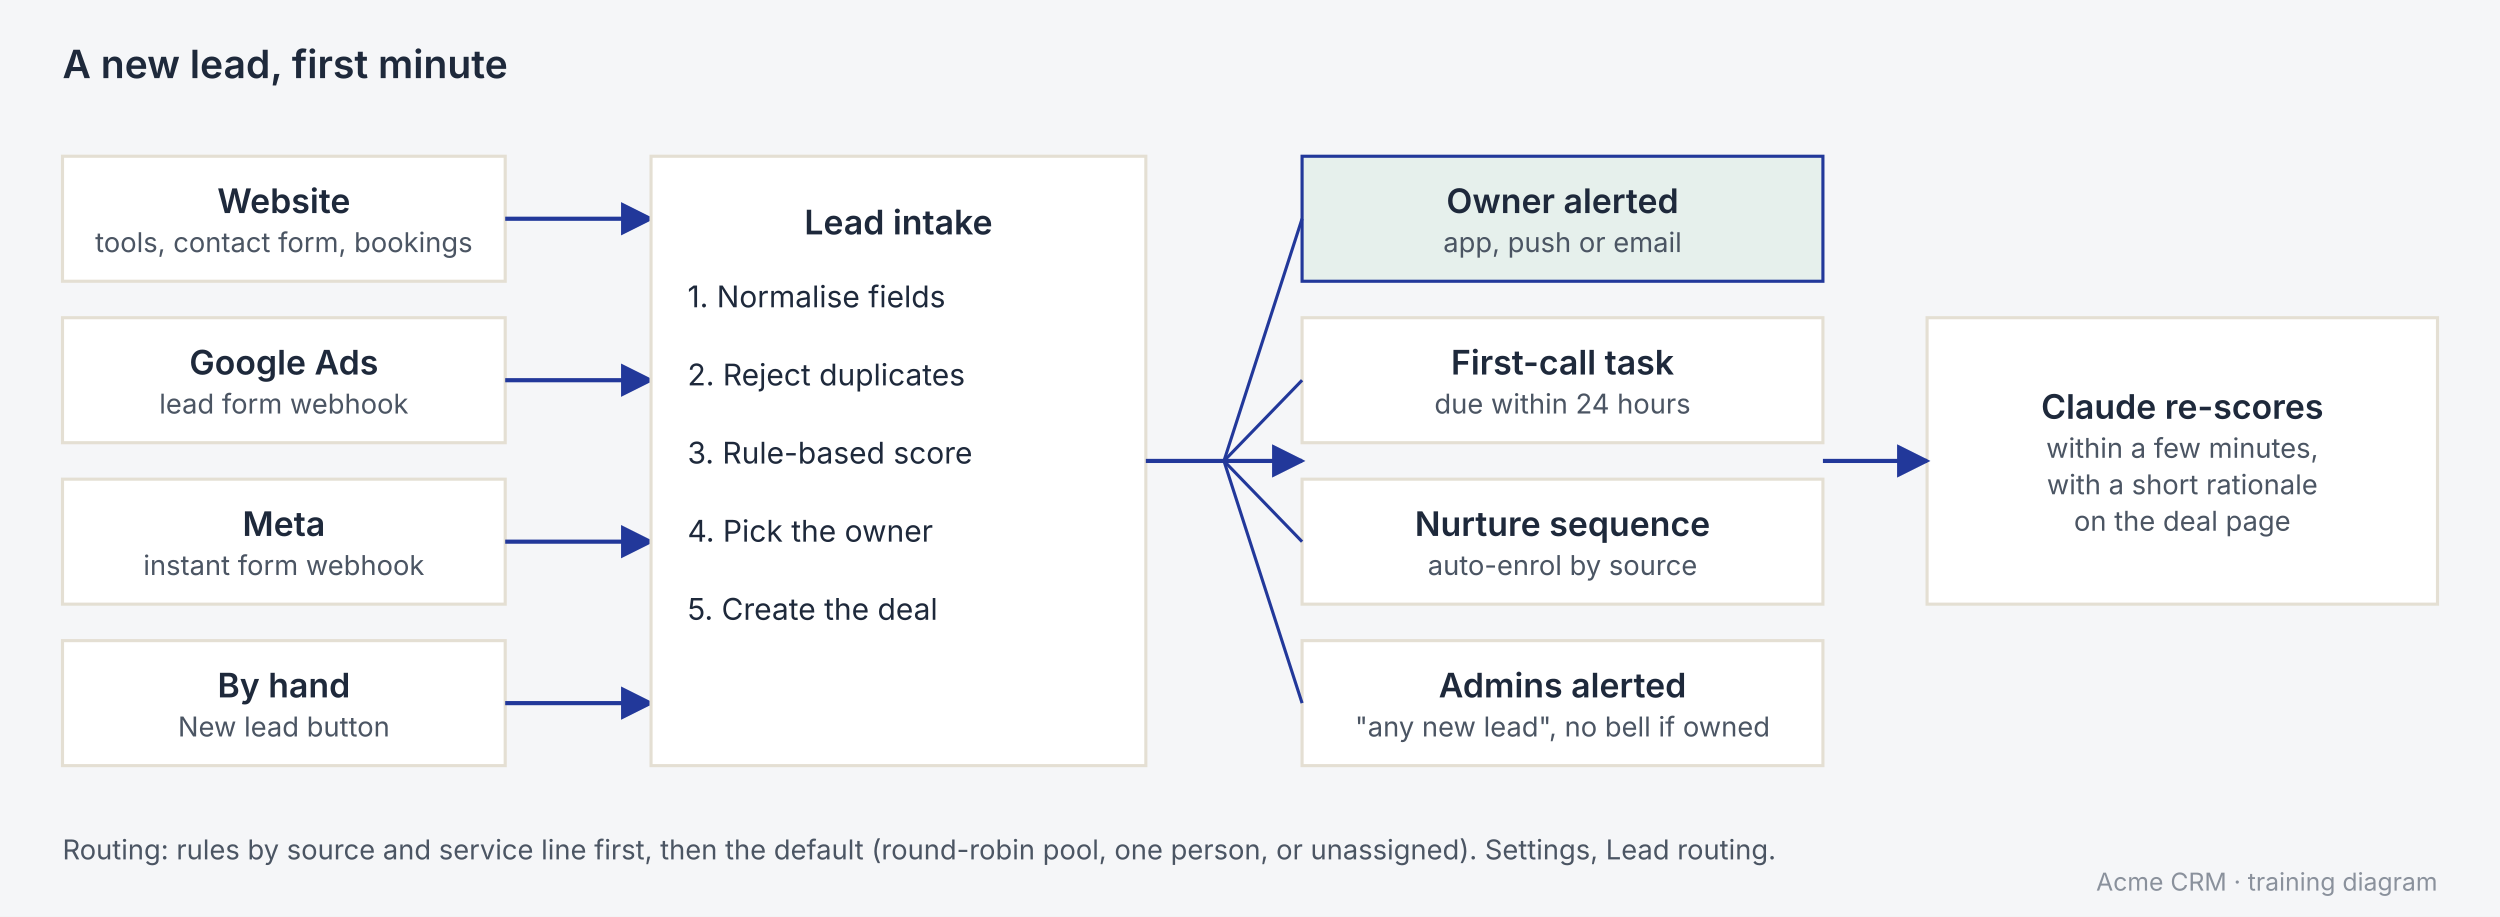
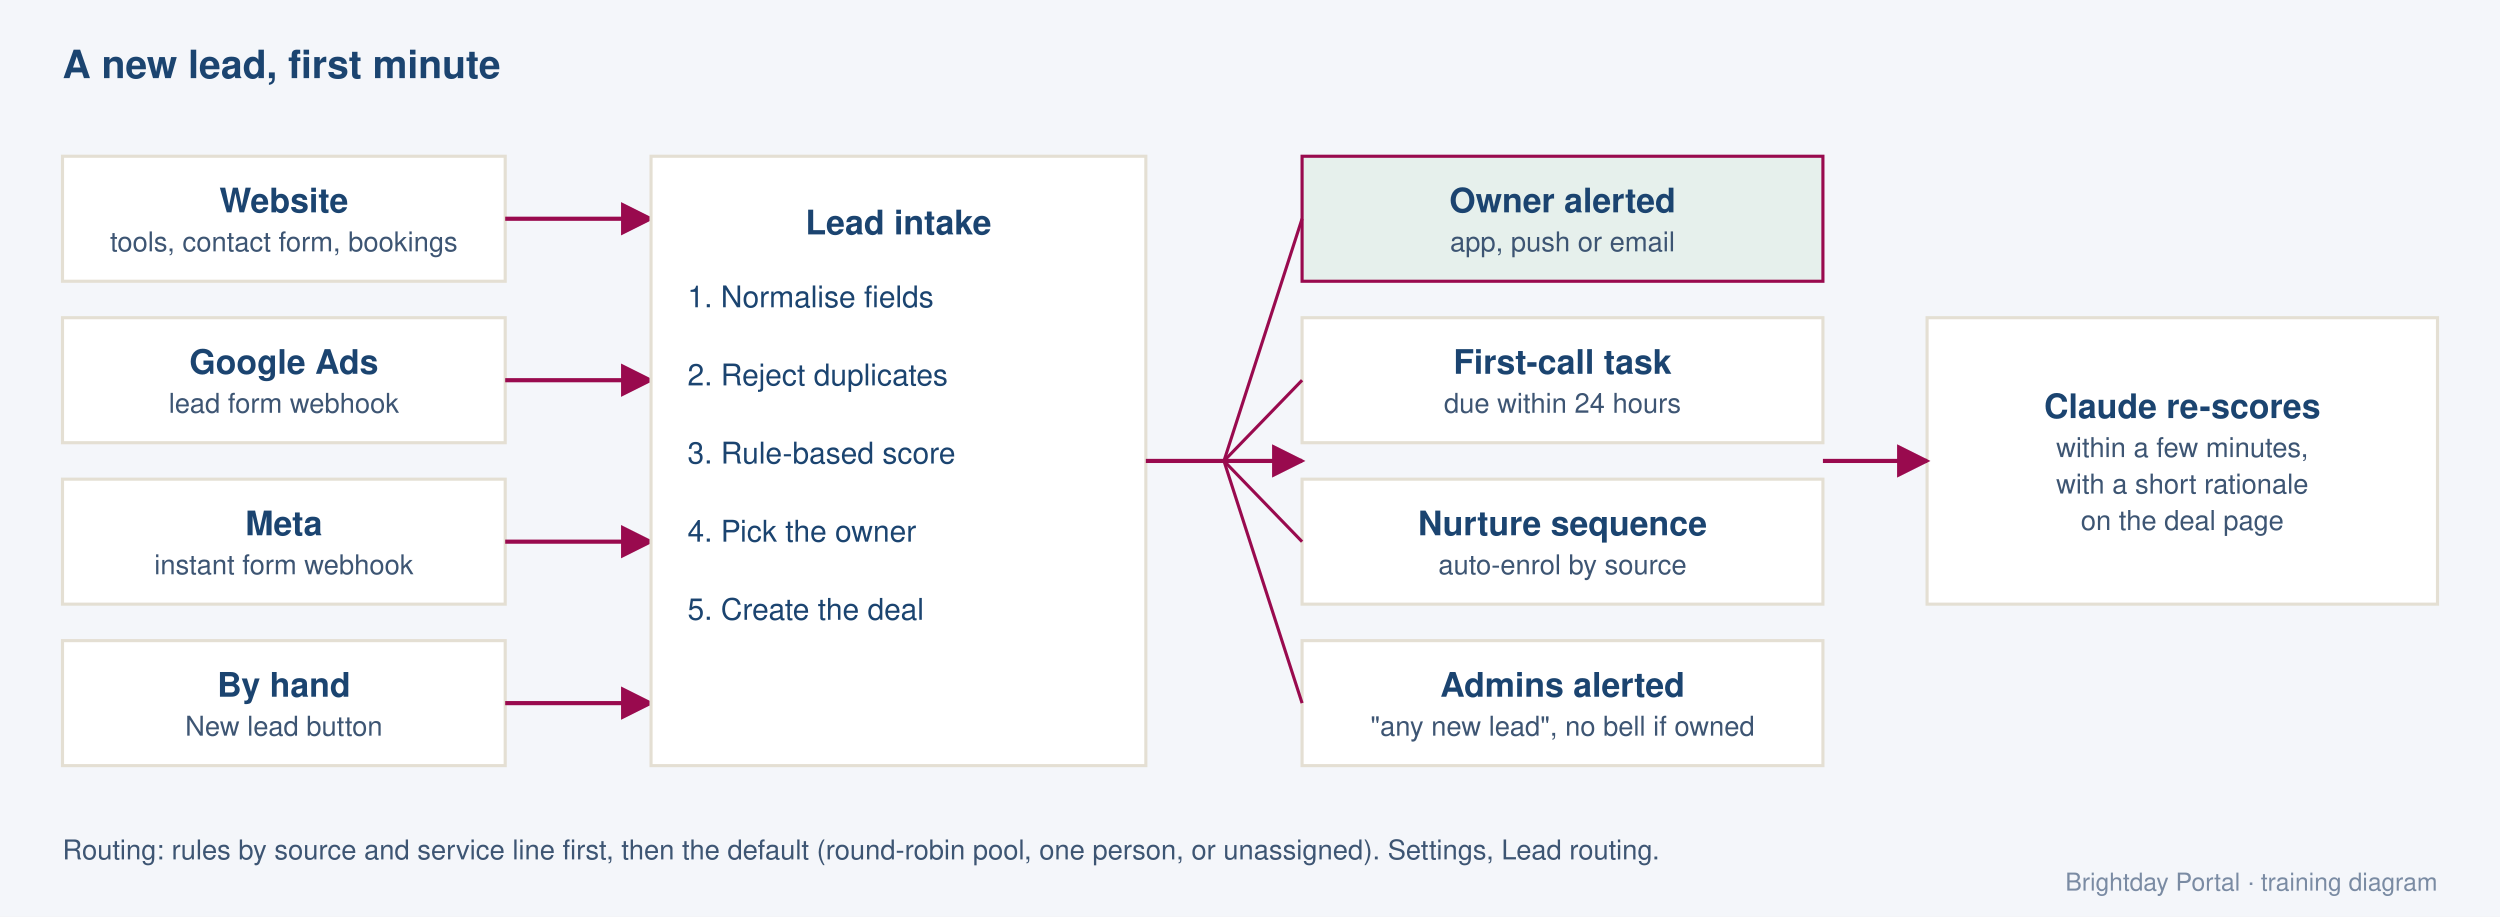
<svg xmlns="http://www.w3.org/2000/svg" viewBox="0 0 960 352" width="960" height="352" role="img" aria-label="A new lead, first minute">
  <defs>
    <marker id="a" viewBox="0 0 10 10" refX="9" refY="5" markerWidth="8" markerHeight="8" orient="auto-start-reverse">
-       <path d="M0 0L10 5L0 10z" fill="#22389A" />
+       <path d="M0 0L10 5L0 10z" fill="#990A4E" />
    </marker>
  </defs>
-   <rect width="960" height="352" fill="#F5F6F8" />
-   <text x="24" y="30" font-size="15" font-weight="600" fill="#1E293B" style="font-family:Inter,Segoe UI,Helvetica,Arial,sans-serif">A new lead, first minute</text>
+   <rect width="960" height="352" fill="#F4F6FA" />
+   <text x="24" y="30" font-size="15" font-weight="600" fill="#1B4470" style="font-family:Manrope,Segoe UI,Helvetica,Arial,sans-serif">A new lead, first minute</text>
  <rect x="24" y="60" width="170" height="48" fill="#FFFFFF" stroke="#E4DFD3" stroke-width="1.2" />
-   <text x="109.0" y="77.0" text-anchor="middle" dominant-baseline="middle" font-size="13" font-weight="600" fill="#1E293B" style="font-family:Inter,Segoe UI,Helvetica,Arial,sans-serif">Website</text>
-   <text x="109.0" y="93.0" text-anchor="middle" dominant-baseline="middle" font-size="10.5" fill="#4B5563" style="font-family:Inter,Segoe UI,Helvetica,Arial,sans-serif">tools, contact form, bookings</text>
-   <line x1="194" y1="84" x2="250" y2="84" stroke="#22389A" stroke-width="1.6" marker-end="url(#a)" />
+   <text x="109.0" y="77.0" text-anchor="middle" dominant-baseline="middle" font-size="13" font-weight="600" fill="#1B4470" style="font-family:Manrope,Segoe UI,Helvetica,Arial,sans-serif">Website</text>
+   <text x="109.0" y="93.0" text-anchor="middle" dominant-baseline="middle" font-size="10.5" fill="#3D5573" style="font-family:Manrope,Segoe UI,Helvetica,Arial,sans-serif">tools, contact form, bookings</text>
+   <line x1="194" y1="84" x2="250" y2="84" stroke="#990A4E" stroke-width="1.6" marker-end="url(#a)" />
  <rect x="24" y="122" width="170" height="48" fill="#FFFFFF" stroke="#E4DFD3" stroke-width="1.2" />
-   <text x="109.0" y="139.0" text-anchor="middle" dominant-baseline="middle" font-size="13" font-weight="600" fill="#1E293B" style="font-family:Inter,Segoe UI,Helvetica,Arial,sans-serif">Google Ads</text>
-   <text x="109.0" y="155.0" text-anchor="middle" dominant-baseline="middle" font-size="10.5" fill="#4B5563" style="font-family:Inter,Segoe UI,Helvetica,Arial,sans-serif">lead form webhook</text>
-   <line x1="194" y1="146" x2="250" y2="146" stroke="#22389A" stroke-width="1.6" marker-end="url(#a)" />
+   <text x="109.0" y="139.0" text-anchor="middle" dominant-baseline="middle" font-size="13" font-weight="600" fill="#1B4470" style="font-family:Manrope,Segoe UI,Helvetica,Arial,sans-serif">Google Ads</text>
+   <text x="109.0" y="155.0" text-anchor="middle" dominant-baseline="middle" font-size="10.5" fill="#3D5573" style="font-family:Manrope,Segoe UI,Helvetica,Arial,sans-serif">lead form webhook</text>
+   <line x1="194" y1="146" x2="250" y2="146" stroke="#990A4E" stroke-width="1.6" marker-end="url(#a)" />
  <rect x="24" y="184" width="170" height="48" fill="#FFFFFF" stroke="#E4DFD3" stroke-width="1.2" />
-   <text x="109.0" y="201.0" text-anchor="middle" dominant-baseline="middle" font-size="13" font-weight="600" fill="#1E293B" style="font-family:Inter,Segoe UI,Helvetica,Arial,sans-serif">Meta</text>
-   <text x="109.0" y="217.0" text-anchor="middle" dominant-baseline="middle" font-size="10.5" fill="#4B5563" style="font-family:Inter,Segoe UI,Helvetica,Arial,sans-serif">instant form webhook</text>
-   <line x1="194" y1="208" x2="250" y2="208" stroke="#22389A" stroke-width="1.6" marker-end="url(#a)" />
+   <text x="109.0" y="201.0" text-anchor="middle" dominant-baseline="middle" font-size="13" font-weight="600" fill="#1B4470" style="font-family:Manrope,Segoe UI,Helvetica,Arial,sans-serif">Meta</text>
+   <text x="109.0" y="217.0" text-anchor="middle" dominant-baseline="middle" font-size="10.5" fill="#3D5573" style="font-family:Manrope,Segoe UI,Helvetica,Arial,sans-serif">instant form webhook</text>
+   <line x1="194" y1="208" x2="250" y2="208" stroke="#990A4E" stroke-width="1.6" marker-end="url(#a)" />
  <rect x="24" y="246" width="170" height="48" fill="#FFFFFF" stroke="#E4DFD3" stroke-width="1.2" />
-   <text x="109.0" y="263.0" text-anchor="middle" dominant-baseline="middle" font-size="13" font-weight="600" fill="#1E293B" style="font-family:Inter,Segoe UI,Helvetica,Arial,sans-serif">By hand</text>
-   <text x="109.0" y="279.0" text-anchor="middle" dominant-baseline="middle" font-size="10.5" fill="#4B5563" style="font-family:Inter,Segoe UI,Helvetica,Arial,sans-serif">New lead button</text>
-   <line x1="194" y1="270" x2="250" y2="270" stroke="#22389A" stroke-width="1.6" marker-end="url(#a)" />
+   <text x="109.0" y="263.0" text-anchor="middle" dominant-baseline="middle" font-size="13" font-weight="600" fill="#1B4470" style="font-family:Manrope,Segoe UI,Helvetica,Arial,sans-serif">By hand</text>
+   <text x="109.0" y="279.0" text-anchor="middle" dominant-baseline="middle" font-size="10.5" fill="#3D5573" style="font-family:Manrope,Segoe UI,Helvetica,Arial,sans-serif">New lead button</text>
+   <line x1="194" y1="270" x2="250" y2="270" stroke="#990A4E" stroke-width="1.6" marker-end="url(#a)" />
  <rect x="250" y="60" width="190" height="234" fill="#FFFFFF" stroke="#E4DFD3" stroke-width="1.2" />
-   <text x="345" y="90" text-anchor="middle" font-size="13" font-weight="600" fill="#1E293B" style="font-family:Inter,Segoe UI,Helvetica,Arial,sans-serif">Lead intake</text>
-   <text x="264" y="118" font-size="11.5" fill="#1E293B" style="font-family:Inter,Segoe UI,Helvetica,Arial,sans-serif">1. Normalise fields</text>
-   <text x="264" y="148" font-size="11.5" fill="#1E293B" style="font-family:Inter,Segoe UI,Helvetica,Arial,sans-serif">2. Reject duplicates</text>
-   <text x="264" y="178" font-size="11.5" fill="#1E293B" style="font-family:Inter,Segoe UI,Helvetica,Arial,sans-serif">3. Rule-based score</text>
-   <text x="264" y="208" font-size="11.5" fill="#1E293B" style="font-family:Inter,Segoe UI,Helvetica,Arial,sans-serif">4. Pick the owner</text>
-   <text x="264" y="238" font-size="11.5" fill="#1E293B" style="font-family:Inter,Segoe UI,Helvetica,Arial,sans-serif">5. Create the deal</text>
-   <line x1="440" y1="177" x2="500" y2="177" stroke="#22389A" stroke-width="1.6" marker-end="url(#a)" />
-   <rect x="500" y="60" width="200" height="48" fill="#E6F0EC" stroke="#22389A" stroke-width="1.2" />
-   <text x="600.0" y="77.0" text-anchor="middle" dominant-baseline="middle" font-size="13" font-weight="600" fill="#1E293B" style="font-family:Inter,Segoe UI,Helvetica,Arial,sans-serif">Owner alerted</text>
-   <text x="600.0" y="93.0" text-anchor="middle" dominant-baseline="middle" font-size="10.5" fill="#4B5563" style="font-family:Inter,Segoe UI,Helvetica,Arial,sans-serif">app, push or email</text>
+   <text x="345" y="90" text-anchor="middle" font-size="13" font-weight="600" fill="#1B4470" style="font-family:Manrope,Segoe UI,Helvetica,Arial,sans-serif">Lead intake</text>
+   <text x="264" y="118" font-size="11.5" fill="#1B4470" style="font-family:Manrope,Segoe UI,Helvetica,Arial,sans-serif">1. Normalise fields</text>
+   <text x="264" y="148" font-size="11.5" fill="#1B4470" style="font-family:Manrope,Segoe UI,Helvetica,Arial,sans-serif">2. Reject duplicates</text>
+   <text x="264" y="178" font-size="11.5" fill="#1B4470" style="font-family:Manrope,Segoe UI,Helvetica,Arial,sans-serif">3. Rule-based score</text>
+   <text x="264" y="208" font-size="11.5" fill="#1B4470" style="font-family:Manrope,Segoe UI,Helvetica,Arial,sans-serif">4. Pick the owner</text>
+   <text x="264" y="238" font-size="11.5" fill="#1B4470" style="font-family:Manrope,Segoe UI,Helvetica,Arial,sans-serif">5. Create the deal</text>
+   <line x1="440" y1="177" x2="500" y2="177" stroke="#990A4E" stroke-width="1.6" marker-end="url(#a)" />
+   <rect x="500" y="60" width="200" height="48" fill="#E6F0EC" stroke="#990A4E" stroke-width="1.2" />
+   <text x="600.0" y="77.0" text-anchor="middle" dominant-baseline="middle" font-size="13" font-weight="600" fill="#1B4470" style="font-family:Manrope,Segoe UI,Helvetica,Arial,sans-serif">Owner alerted</text>
+   <text x="600.0" y="93.0" text-anchor="middle" dominant-baseline="middle" font-size="10.5" fill="#3D5573" style="font-family:Manrope,Segoe UI,Helvetica,Arial,sans-serif">app, push or email</text>
  <rect x="500" y="122" width="200" height="48" fill="#FFFFFF" stroke="#E4DFD3" stroke-width="1.2" />
-   <text x="600.0" y="139.0" text-anchor="middle" dominant-baseline="middle" font-size="13" font-weight="600" fill="#1E293B" style="font-family:Inter,Segoe UI,Helvetica,Arial,sans-serif">First-call task</text>
-   <text x="600.0" y="155.0" text-anchor="middle" dominant-baseline="middle" font-size="10.5" fill="#4B5563" style="font-family:Inter,Segoe UI,Helvetica,Arial,sans-serif">due within 24 hours</text>
+   <text x="600.0" y="139.0" text-anchor="middle" dominant-baseline="middle" font-size="13" font-weight="600" fill="#1B4470" style="font-family:Manrope,Segoe UI,Helvetica,Arial,sans-serif">First-call task</text>
+   <text x="600.0" y="155.0" text-anchor="middle" dominant-baseline="middle" font-size="10.5" fill="#3D5573" style="font-family:Manrope,Segoe UI,Helvetica,Arial,sans-serif">due within 24 hours</text>
  <rect x="500" y="184" width="200" height="48" fill="#FFFFFF" stroke="#E4DFD3" stroke-width="1.2" />
-   <text x="600.0" y="201.0" text-anchor="middle" dominant-baseline="middle" font-size="13" font-weight="600" fill="#1E293B" style="font-family:Inter,Segoe UI,Helvetica,Arial,sans-serif">Nurture sequence</text>
-   <text x="600.0" y="217.0" text-anchor="middle" dominant-baseline="middle" font-size="10.5" fill="#4B5563" style="font-family:Inter,Segoe UI,Helvetica,Arial,sans-serif">auto-enrol by source</text>
+   <text x="600.0" y="201.0" text-anchor="middle" dominant-baseline="middle" font-size="13" font-weight="600" fill="#1B4470" style="font-family:Manrope,Segoe UI,Helvetica,Arial,sans-serif">Nurture sequence</text>
+   <text x="600.0" y="217.0" text-anchor="middle" dominant-baseline="middle" font-size="10.5" fill="#3D5573" style="font-family:Manrope,Segoe UI,Helvetica,Arial,sans-serif">auto-enrol by source</text>
  <rect x="500" y="246" width="200" height="48" fill="#FFFFFF" stroke="#E4DFD3" stroke-width="1.2" />
-   <text x="600.0" y="263.0" text-anchor="middle" dominant-baseline="middle" font-size="13" font-weight="600" fill="#1E293B" style="font-family:Inter,Segoe UI,Helvetica,Arial,sans-serif">Admins alerted</text>
-   <text x="600.0" y="279.0" text-anchor="middle" dominant-baseline="middle" font-size="10.5" fill="#4B5563" style="font-family:Inter,Segoe UI,Helvetica,Arial,sans-serif">"any new lead", no bell if owned</text>
-   <line x1="470" y1="177" x2="500" y2="84" stroke="#22389A" stroke-width="1.2" />
-   <line x1="470" y1="177" x2="500" y2="146" stroke="#22389A" stroke-width="1.2" />
-   <line x1="470" y1="177" x2="500" y2="208" stroke="#22389A" stroke-width="1.2" />
-   <line x1="470" y1="177" x2="500" y2="270" stroke="#22389A" stroke-width="1.2" />
+   <text x="600.0" y="263.0" text-anchor="middle" dominant-baseline="middle" font-size="13" font-weight="600" fill="#1B4470" style="font-family:Manrope,Segoe UI,Helvetica,Arial,sans-serif">Admins alerted</text>
+   <text x="600.0" y="279.0" text-anchor="middle" dominant-baseline="middle" font-size="10.5" fill="#3D5573" style="font-family:Manrope,Segoe UI,Helvetica,Arial,sans-serif">"any new lead", no bell if owned</text>
+   <line x1="470" y1="177" x2="500" y2="84" stroke="#990A4E" stroke-width="1.2" />
+   <line x1="470" y1="177" x2="500" y2="146" stroke="#990A4E" stroke-width="1.2" />
+   <line x1="470" y1="177" x2="500" y2="208" stroke="#990A4E" stroke-width="1.2" />
+   <line x1="470" y1="177" x2="500" y2="270" stroke="#990A4E" stroke-width="1.2" />
  <rect x="740" y="122" width="196" height="110" fill="#FFFFFF" stroke="#E4DFD3" stroke-width="1.2" />
-   <text x="838.0" y="156.0" text-anchor="middle" dominant-baseline="middle" font-size="13" font-weight="600" fill="#1E293B" style="font-family:Inter,Segoe UI,Helvetica,Arial,sans-serif">Claude re-scores</text>
-   <text x="838.0" y="172.0" text-anchor="middle" dominant-baseline="middle" font-size="10.5" fill="#4B5563" style="font-family:Inter,Segoe UI,Helvetica,Arial,sans-serif">within a few minutes,</text>
-   <text x="838.0" y="186.0" text-anchor="middle" dominant-baseline="middle" font-size="10.5" fill="#4B5563" style="font-family:Inter,Segoe UI,Helvetica,Arial,sans-serif">with a short rationale</text>
-   <text x="838.0" y="200.0" text-anchor="middle" dominant-baseline="middle" font-size="10.5" fill="#4B5563" style="font-family:Inter,Segoe UI,Helvetica,Arial,sans-serif">on the deal page</text>
-   <line x1="700" y1="177" x2="740" y2="177" stroke="#22389A" stroke-width="1.6" marker-end="url(#a)" />
-   <text x="24" y="330" font-size="10.5" fill="#4B5563" style="font-family:Inter,Segoe UI,Helvetica,Arial,sans-serif">Routing: rules by source and service line first, then the default (round-robin pool, one person, or unassigned). Settings, Lead routing.</text>
-   <text x="936" y="342" text-anchor="end" font-size="9.5" fill="#8A919C" style="font-family:Inter,Segoe UI,Helvetica,Arial,sans-serif">Acme CRM · training diagram</text>
+   <text x="838.0" y="156.0" text-anchor="middle" dominant-baseline="middle" font-size="13" font-weight="600" fill="#1B4470" style="font-family:Manrope,Segoe UI,Helvetica,Arial,sans-serif">Claude re-scores</text>
+   <text x="838.0" y="172.0" text-anchor="middle" dominant-baseline="middle" font-size="10.5" fill="#3D5573" style="font-family:Manrope,Segoe UI,Helvetica,Arial,sans-serif">within a few minutes,</text>
+   <text x="838.0" y="186.0" text-anchor="middle" dominant-baseline="middle" font-size="10.5" fill="#3D5573" style="font-family:Manrope,Segoe UI,Helvetica,Arial,sans-serif">with a short rationale</text>
+   <text x="838.0" y="200.0" text-anchor="middle" dominant-baseline="middle" font-size="10.5" fill="#3D5573" style="font-family:Manrope,Segoe UI,Helvetica,Arial,sans-serif">on the deal page</text>
+   <line x1="700" y1="177" x2="740" y2="177" stroke="#990A4E" stroke-width="1.6" marker-end="url(#a)" />
+   <text x="24" y="330" font-size="10.5" fill="#3D5573" style="font-family:Manrope,Segoe UI,Helvetica,Arial,sans-serif">Routing: rules by source and service line first, then the default (round-robin pool, one person, or unassigned). Settings, Lead routing.</text>
+   <text x="936" y="342" text-anchor="end" font-size="9.5" fill="#7A8BA3" style="font-family:Manrope,Segoe UI,Helvetica,Arial,sans-serif">Brightday Portal · training diagram</text>
</svg>
